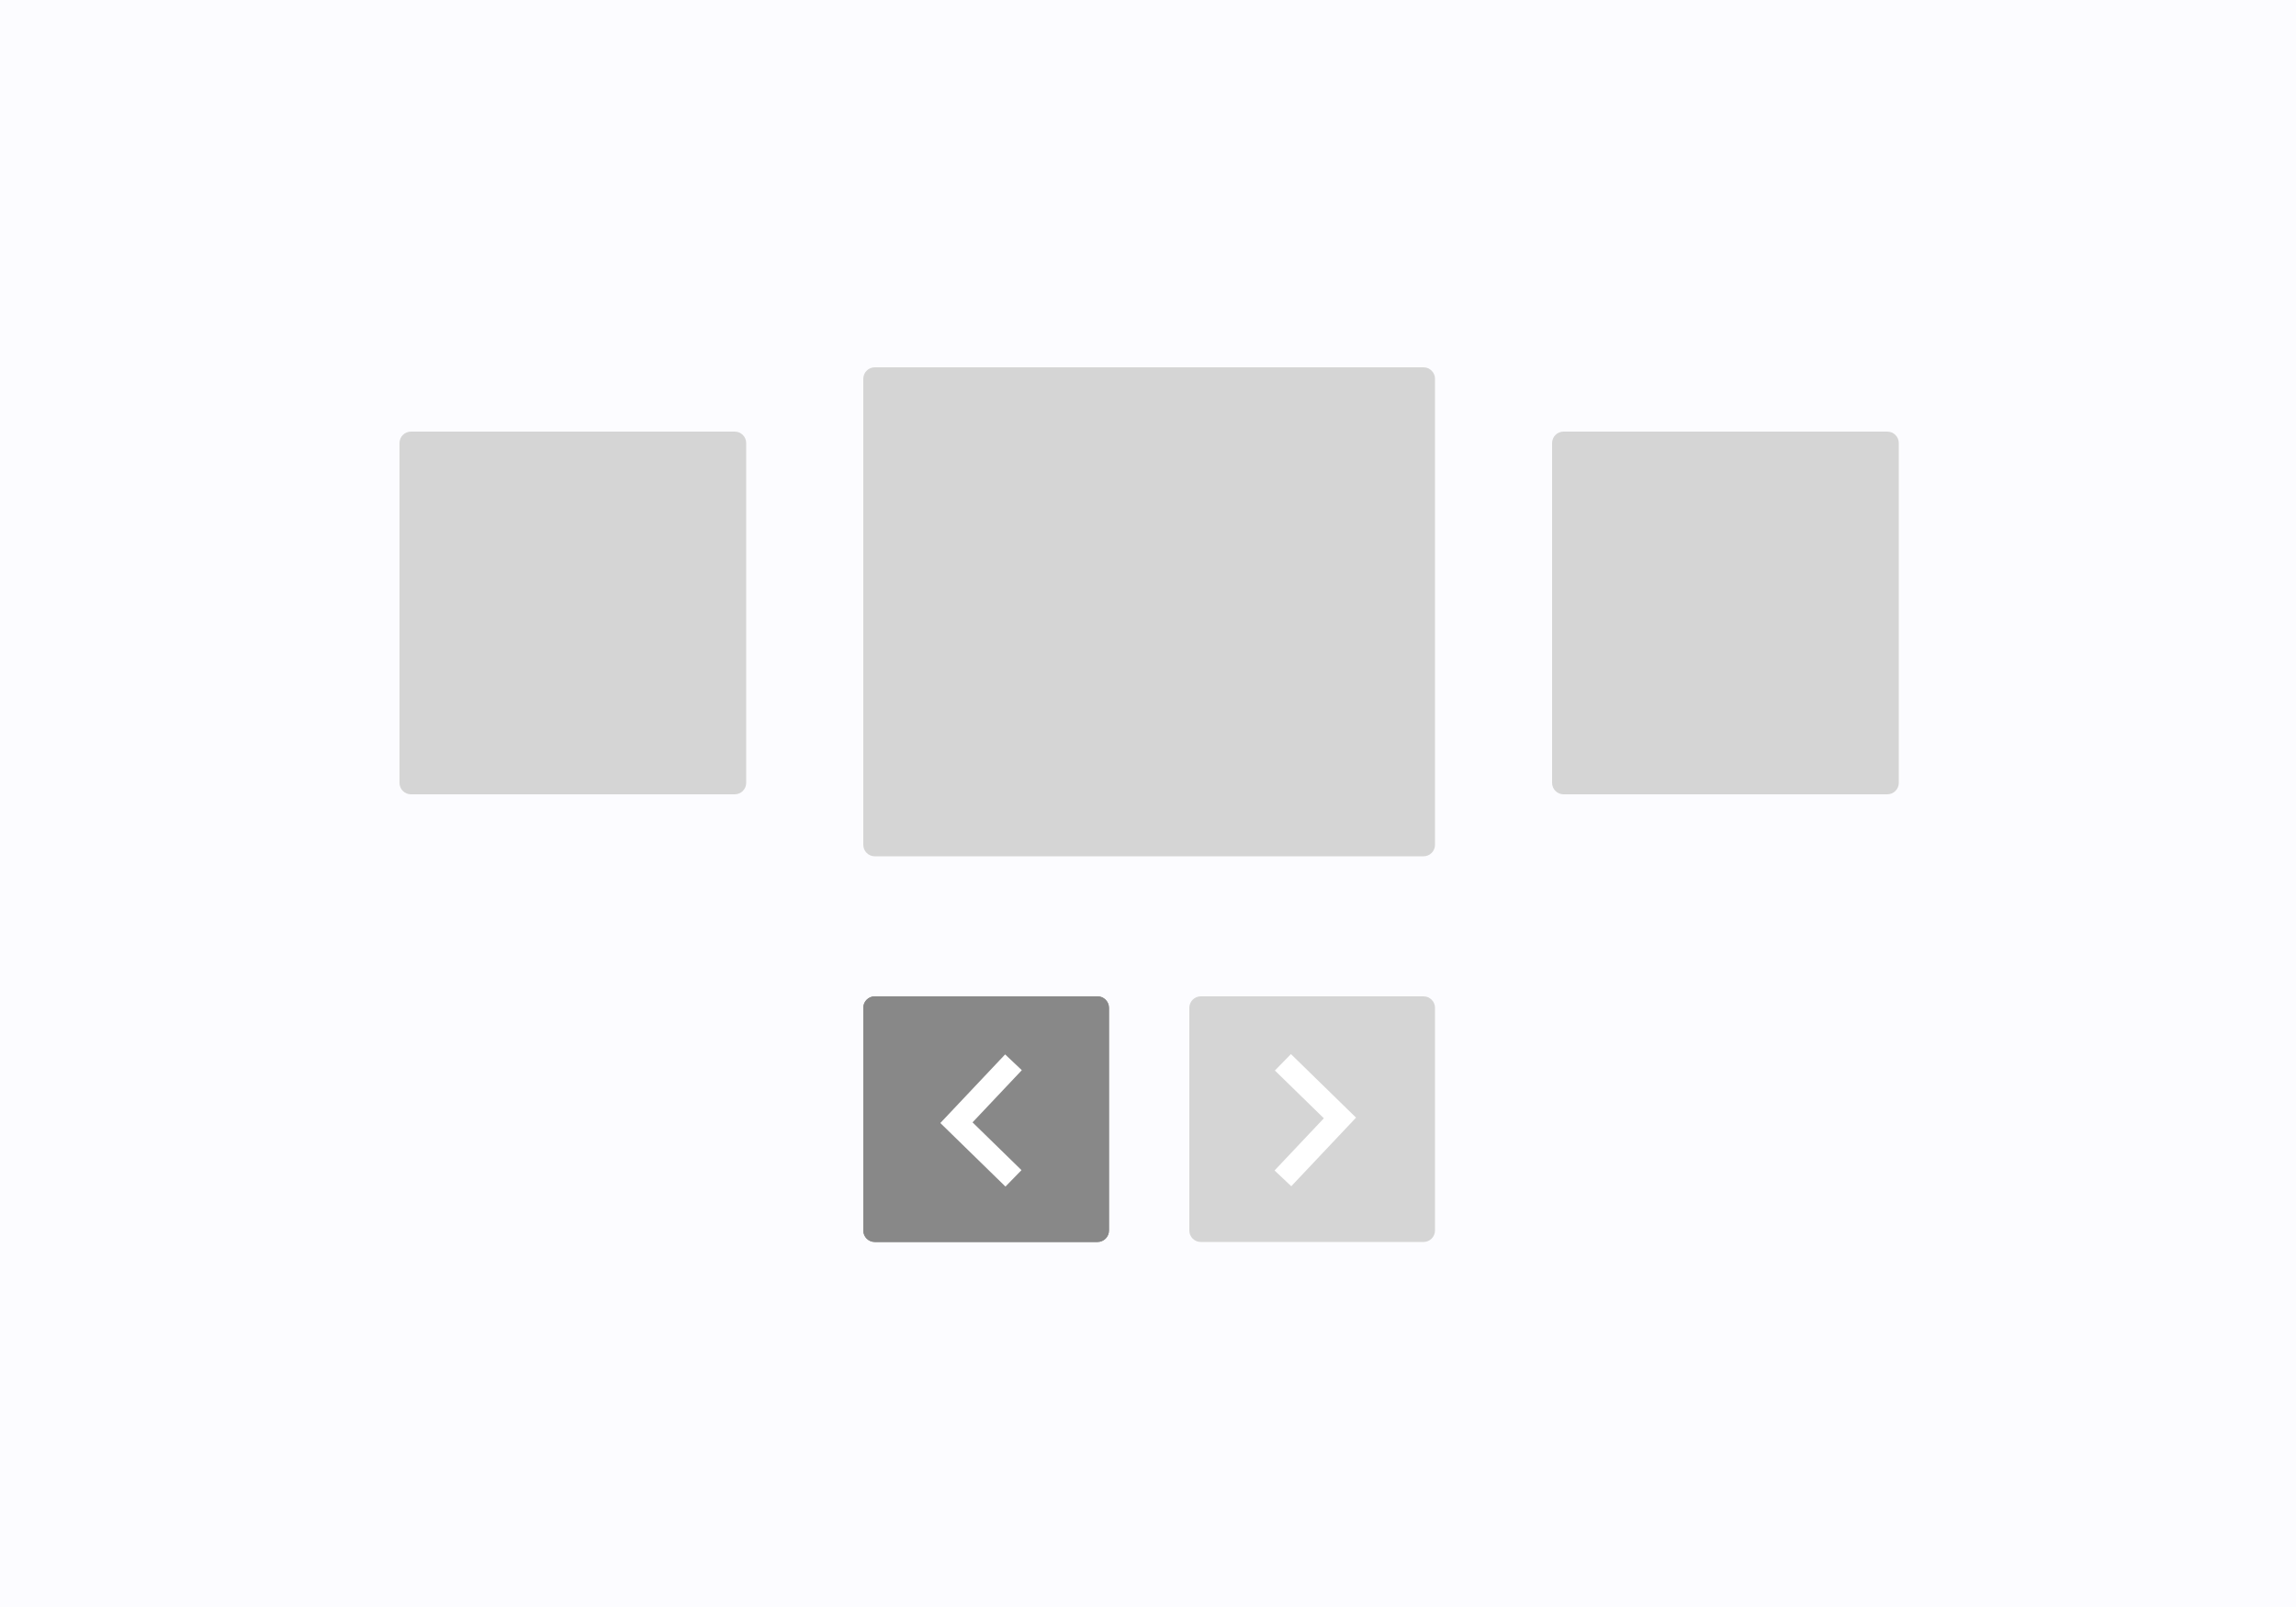
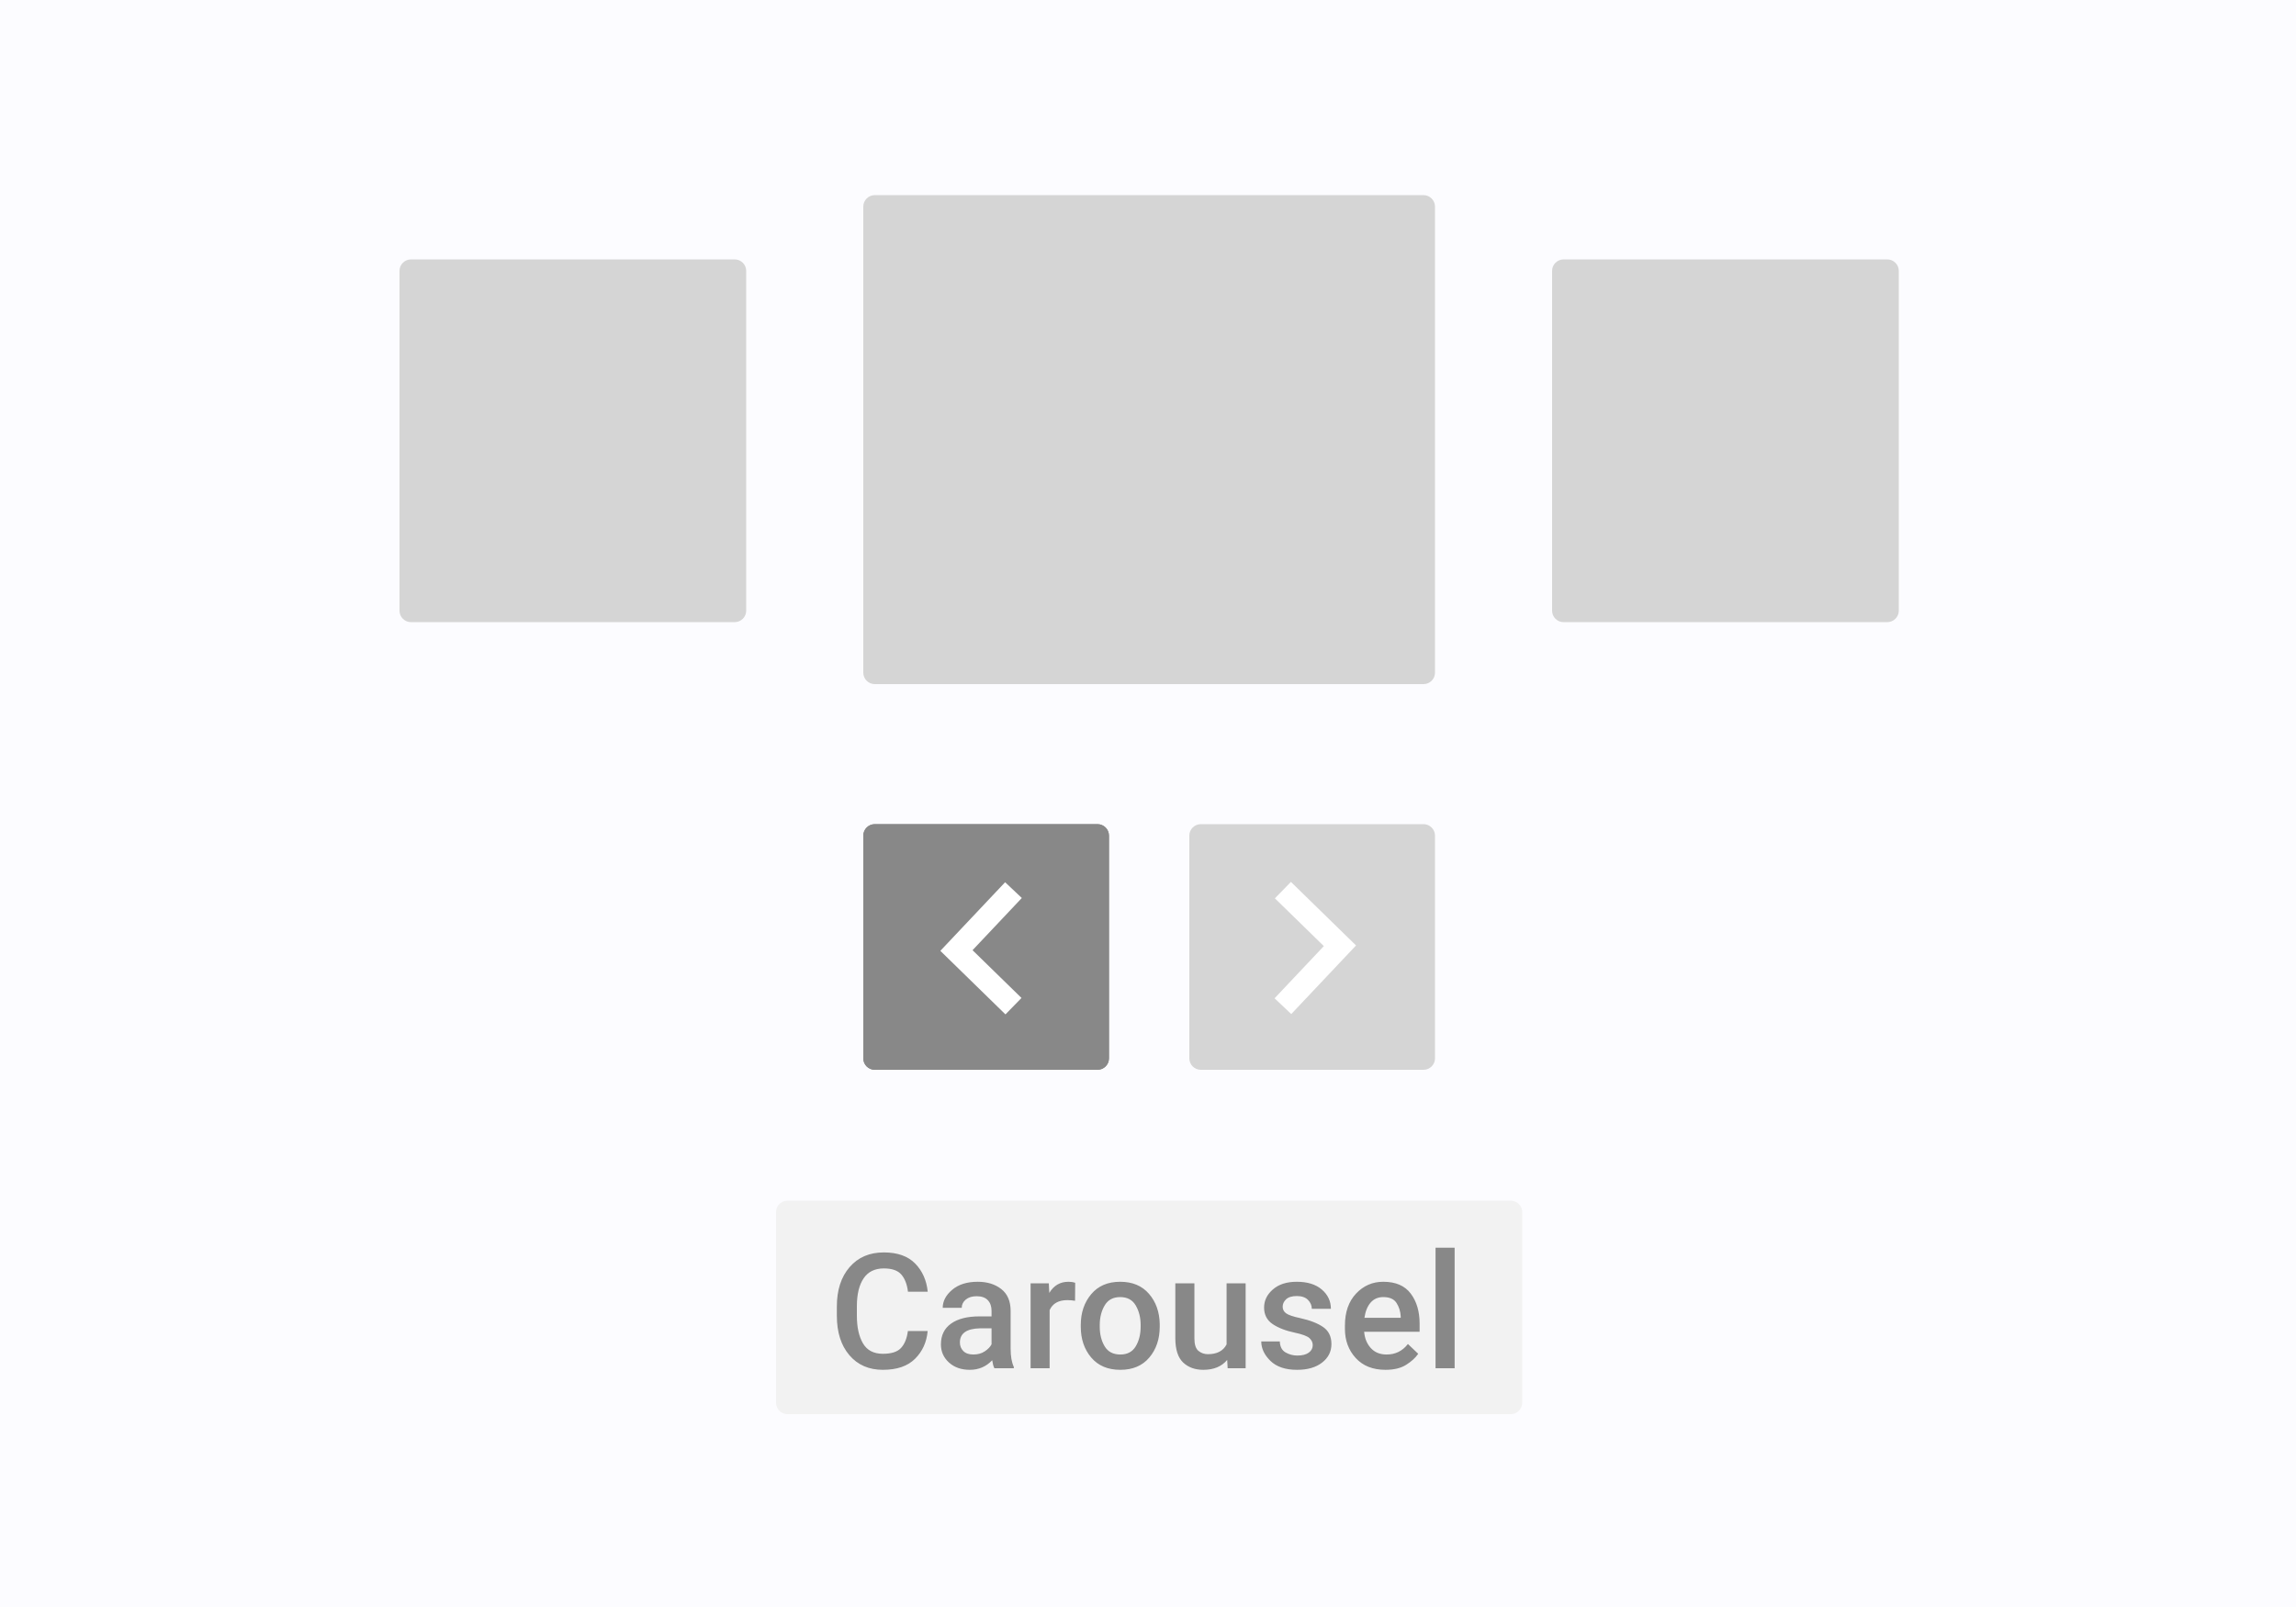
<svg xmlns="http://www.w3.org/2000/svg" width="1000" height="700" viewBox="0 0 1000 700">
  <defs>
    <clipPath>
      <rect width="1000" height="700" />
    </clipPath>
  </defs>
  <g clip-path="url(#clip-Carousel_Remote_Style_-_Carousel)">
    <rect width="1000" height="700" fill="#fcfcff" />
-     <g transform="translate(376 434)" fill="#888" stroke="#888" stroke-width="1">
+     <g transform="translate(376 359)" fill="#888" stroke="#888" stroke-width="1">
      <rect width="107" height="107" rx="5" stroke="none" />
      <rect x="0.5" y="0.5" width="106" height="106" rx="4.5" fill="none" />
    </g>
-     <rect width="107" height="107" rx="5" transform="translate(518 434)" fill="#d5d5d5" />
-     <path d="M-63.6,0-88.437,26.308-63.6,50.555" transform="translate(505.006 462.73)" fill="none" stroke="#fff" stroke-width="10" />
-     <path d="M24.838,0,0,26.308,24.838,50.555" transform="translate(583.599 513.285) rotate(180)" fill="none" stroke="#fff" stroke-width="10" />
-     <rect width="151" height="158" rx="5" transform="translate(676 188)" fill="#d5d5d5" />
-     <rect width="151" height="158" rx="5" transform="translate(174 188)" fill="#d5d5d5" />
-     <rect width="249" height="213" rx="5" transform="translate(376 160)" fill="#d5d5d5" />
+     <rect width="107" height="107" rx="5" transform="translate(518 359)" fill="#d5d5d5" />
+     <path d="M-63.6,0-88.437,26.308-63.6,50.555" transform="translate(505.006 387.73)" fill="none" stroke="#fff" stroke-width="10" />
+     <path d="M24.838,0,0,26.308,24.838,50.555" transform="translate(583.599 438.285) rotate(180)" fill="none" stroke="#fff" stroke-width="10" />
+     <rect width="151" height="158" rx="5" transform="translate(676 113)" fill="#d5d5d5" />
+     <rect width="151" height="158" rx="5" transform="translate(174 113)" fill="#d5d5d5" />
+     <rect width="249" height="213" rx="5" transform="translate(376 85)" fill="#d5d5d5" />
+     <rect width="325" height="93" rx="5" transform="translate(338 523)" fill="#f2f2f2" />
+     <text transform="translate(361 596)" fill="#888" font-size="70" font-family="Roboto-Medium, Roboto" font-weight="500">
+       <tspan x="0" y="0">Carousel</tspan>
+     </text>
  </g>
</svg>
